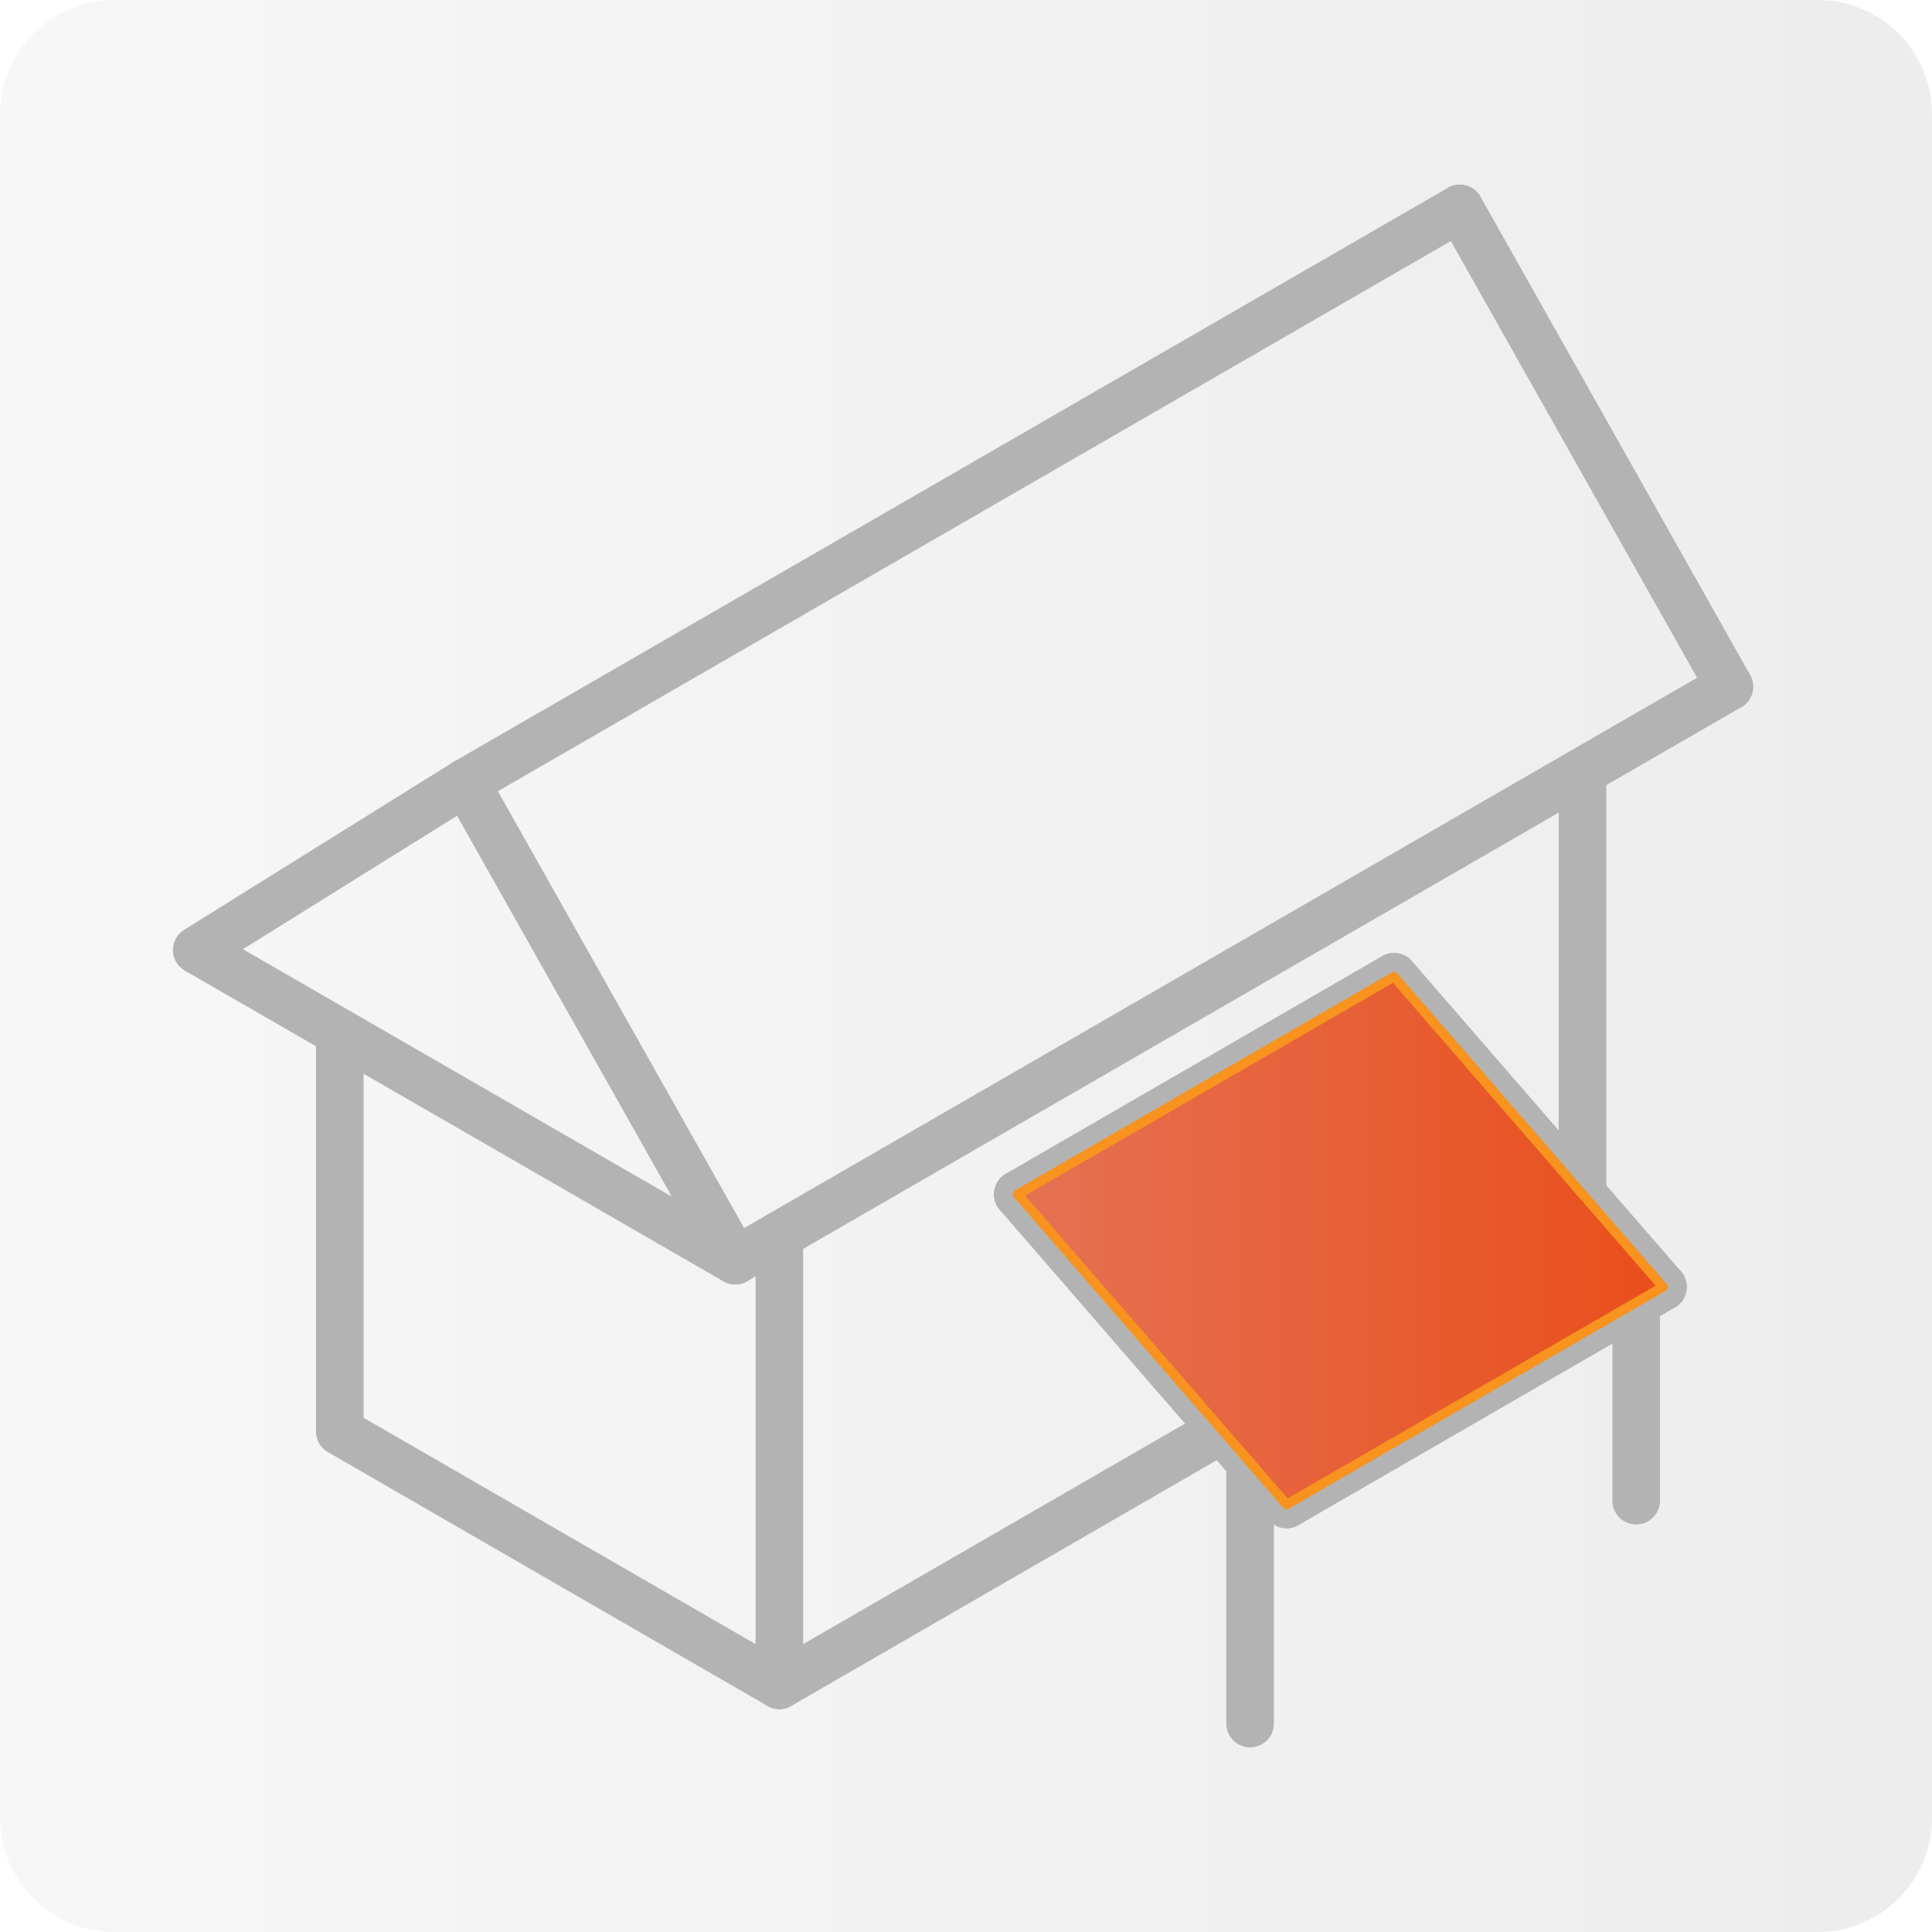
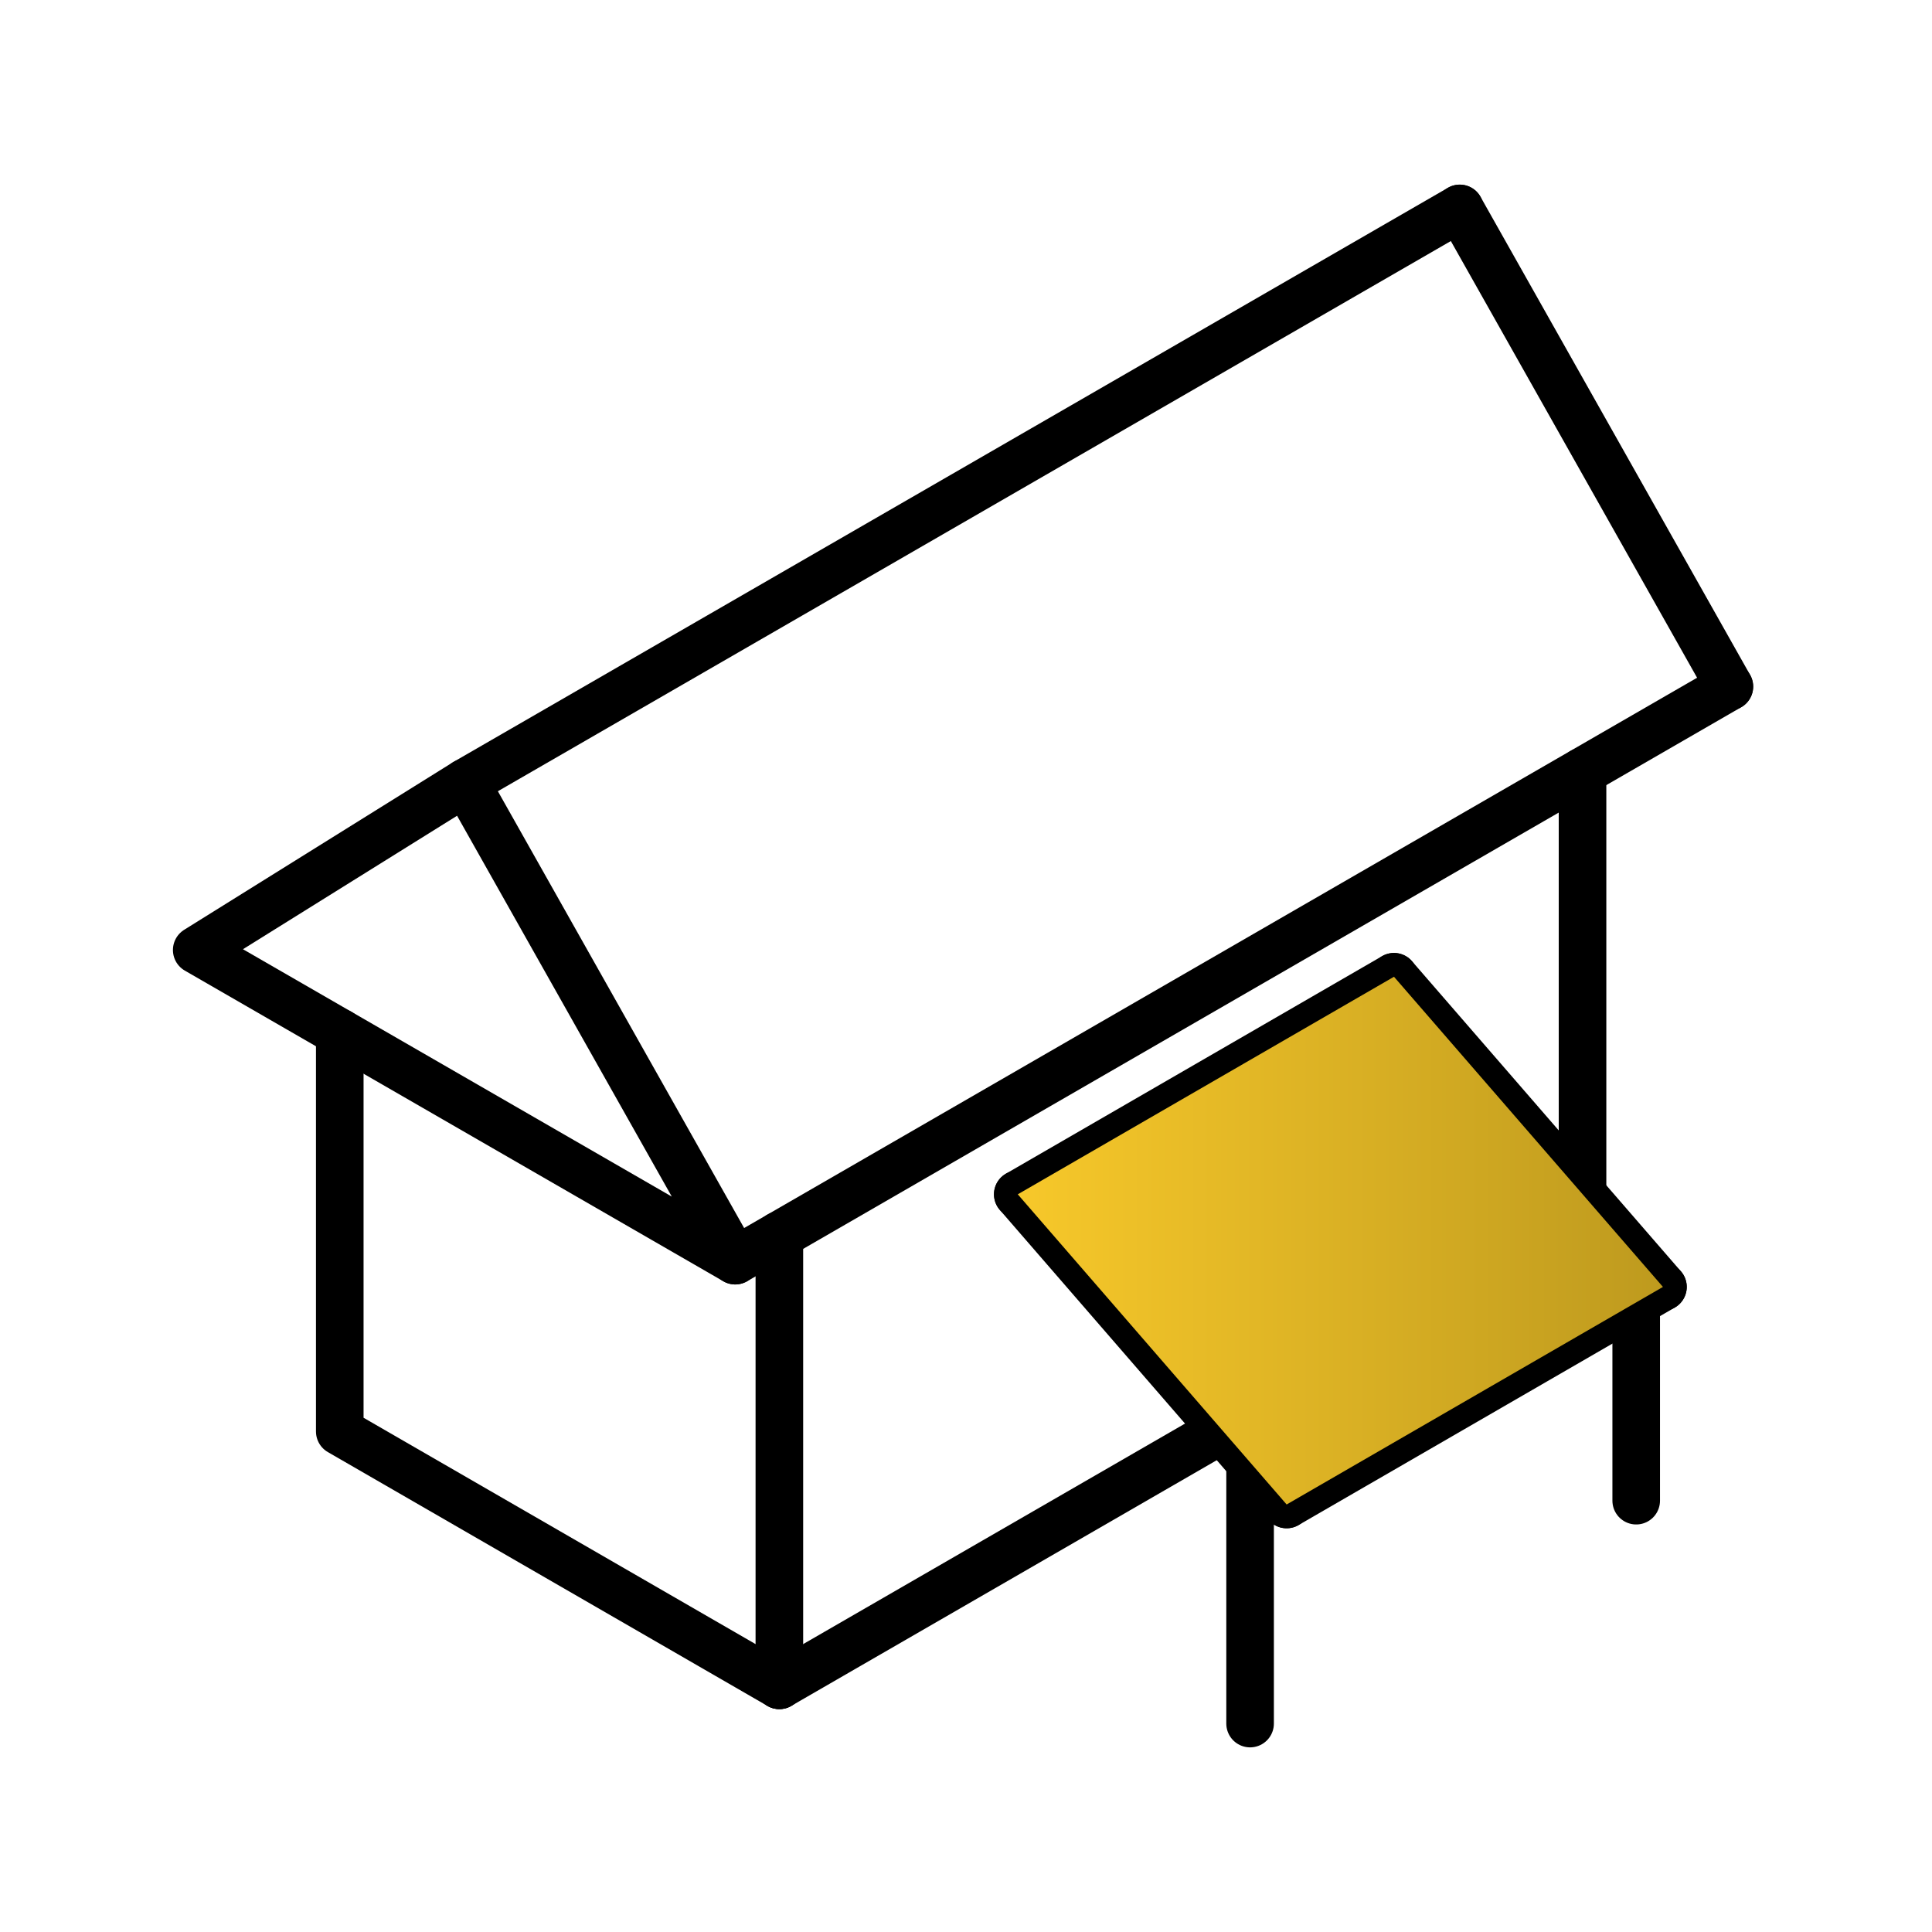
<svg xmlns="http://www.w3.org/2000/svg" id="Réteg_2" viewBox="0 0 203 203">
  <defs>
    <style>
      .cls-1 {
        fill: none;
-         stroke: #b3b3b3;
+         stroke: #000;
+         stroke-linecap: round;
+         stroke-linejoin: round;
        stroke-width: 5px;
      }

-       .cls-1, .cls-2 {
-         stroke-linecap: round;
-         stroke-linejoin: round;
+       .cls-2 {
+         fill: url(#linear-gradient);
+         opacity: 0;
      }

      .cls-3 {
-         fill: url(#linear-gradient);
-       }
- 
-       .cls-2 {
-         fill: url(#linear-gradient-2);
-         stroke: #f7931e;
+         fill: url(#Névtelen_színátmenet_17);
      }
    </style>
    <linearGradient id="linear-gradient" x1="0" y1="101.5" x2="203" y2="101.5" gradientUnits="userSpaceOnUse">
-       <stop offset="0" stop-color="#b3b3b3" stop-opacity=".1" />
-       <stop offset="1" stop-color="#4d4d4d" stop-opacity=".1" />
-     </linearGradient>
-     <linearGradient id="linear-gradient-2" x1="106.94" y1="130.36" x2="174.73" y2="130.36" gradientUnits="userSpaceOnUse">
      <stop offset="0" stop-color="#e57253" />
      <stop offset="1" stop-color="#e94e1b" />
+     </linearGradient>
+     <linearGradient id="Névtelen_színátmenet_17" data-name="Névtelen színátmenet 17" x1="106.94" y1="130.36" x2="174.73" y2="130.36" gradientUnits="userSpaceOnUse">
+       <stop offset="0" stop-color="#f7c82a" />
+       <stop offset="1" stop-color="#be9a1e" />
    </linearGradient>
  </defs>
  <g id="types_of_roofs">
    <g>
-       <rect class="cls-3" width="203" height="203" rx="12" ry="12" />
+       <rect class="cls-2" width="203" height="203" rx="12" ry="12" />
      <g>
        <g>
          <polyline class="cls-1" points="81.89 177.08 35.7 150.41 35.7 108.49" />
          <line class="cls-1" x1="81.89" y1="129.78" x2="81.89" y2="177.08" />
          <line class="cls-1" x1="166.28" y1="81.06" x2="166.28" y2="125.3" />
          <line class="cls-1" x1="81.89" y1="177.08" x2="127.9" y2="150.51" />
          <line class="cls-1" x1="77.25" y1="132.46" x2="181.71" y2="72.14" />
          <polygon class="cls-1" points="20.67 99.82 48.92 82.21 77.25 132.46 20.67 99.82" />
          <line class="cls-1" x1="153.38" y1="21.9" x2="181.71" y2="72.14" />
          <line class="cls-1" x1="48.92" y1="82.21" x2="153.38" y2="21.9" />
        </g>
        <g>
          <line class="cls-1" x1="131.35" y1="181.1" x2="131.35" y2="154.09" />
          <line class="cls-1" x1="135.19" y1="158.08" x2="106.94" y2="125.49" />
          <line class="cls-1" x1="171.92" y1="157.68" x2="171.92" y2="136.84" />
          <line class="cls-1" x1="174.73" y1="135.22" x2="146.47" y2="102.63" />
          <line class="cls-1" x1="106.94" y1="125.49" x2="146.47" y2="102.63" />
          <line class="cls-1" x1="135.19" y1="158.08" x2="174.73" y2="135.22" />
        </g>
      </g>
-       <polygon class="cls-2" points="106.94 125.49 146.47 102.63 174.73 135.22 135.19 158.08 106.94 125.49" />
+       <polygon class="cls-3" points="106.94 125.49 146.47 102.63 174.73 135.22 135.19 158.08 106.94 125.49" />
    </g>
  </g>
</svg>
